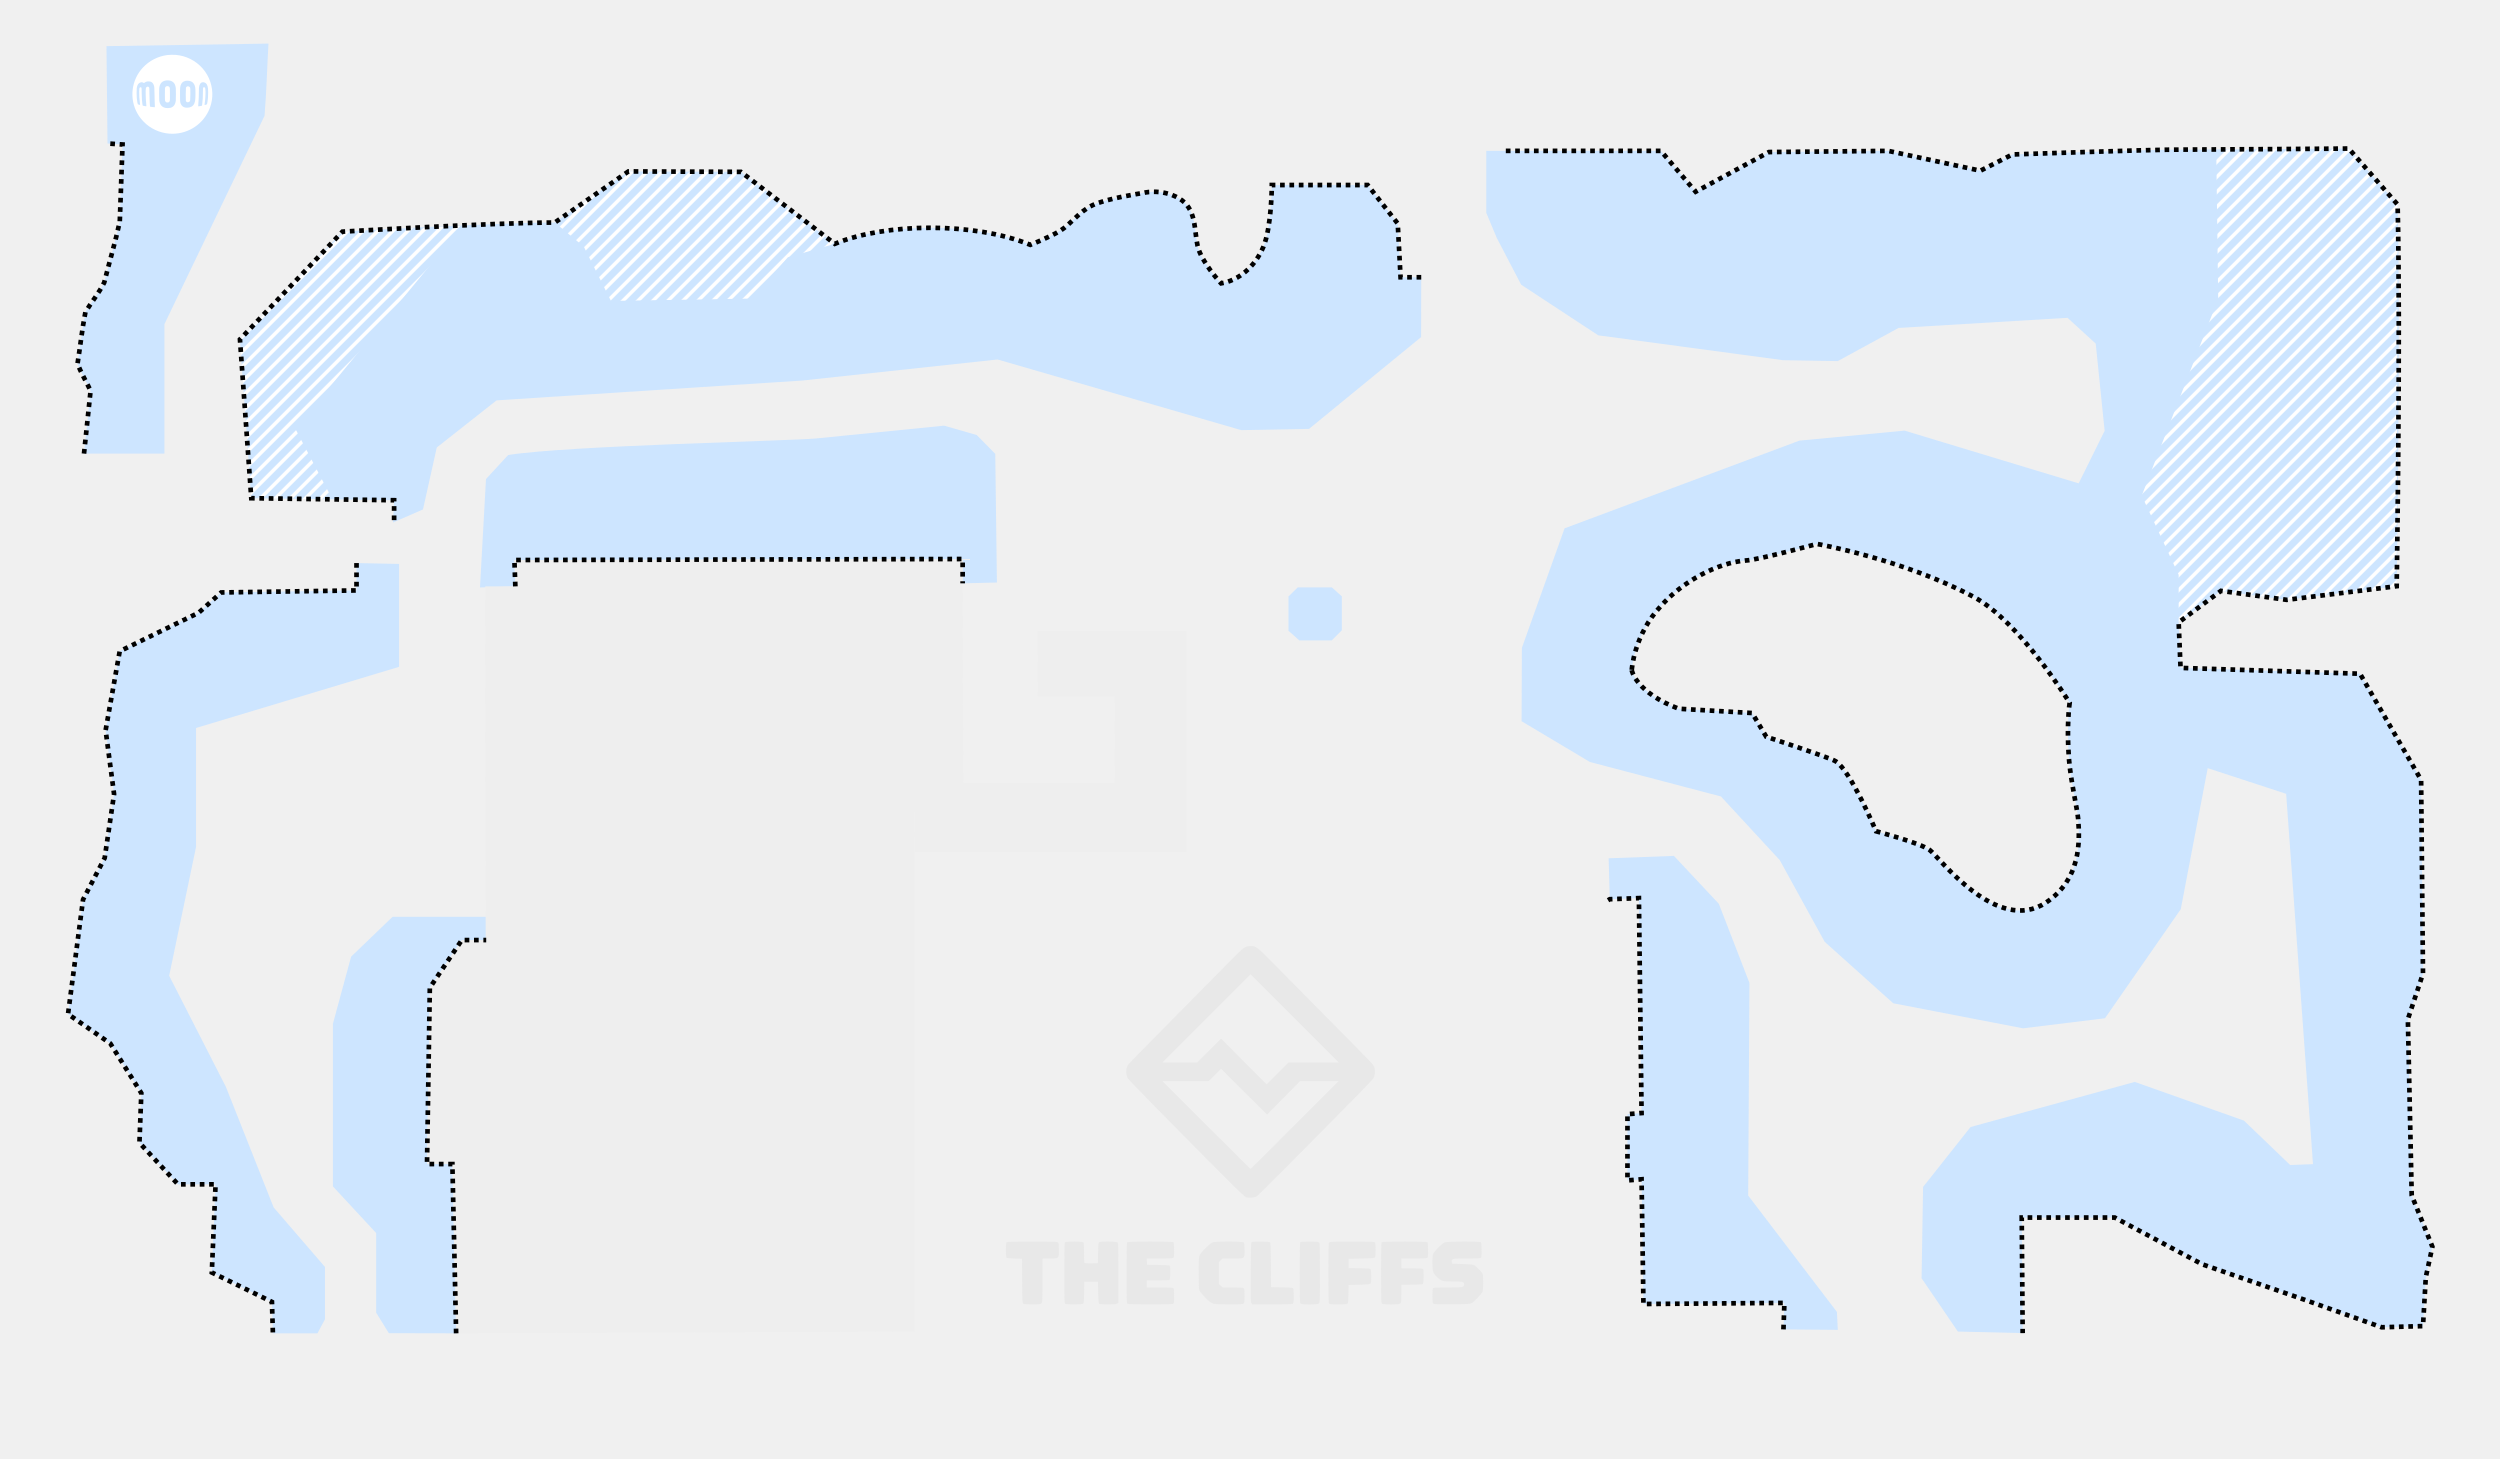
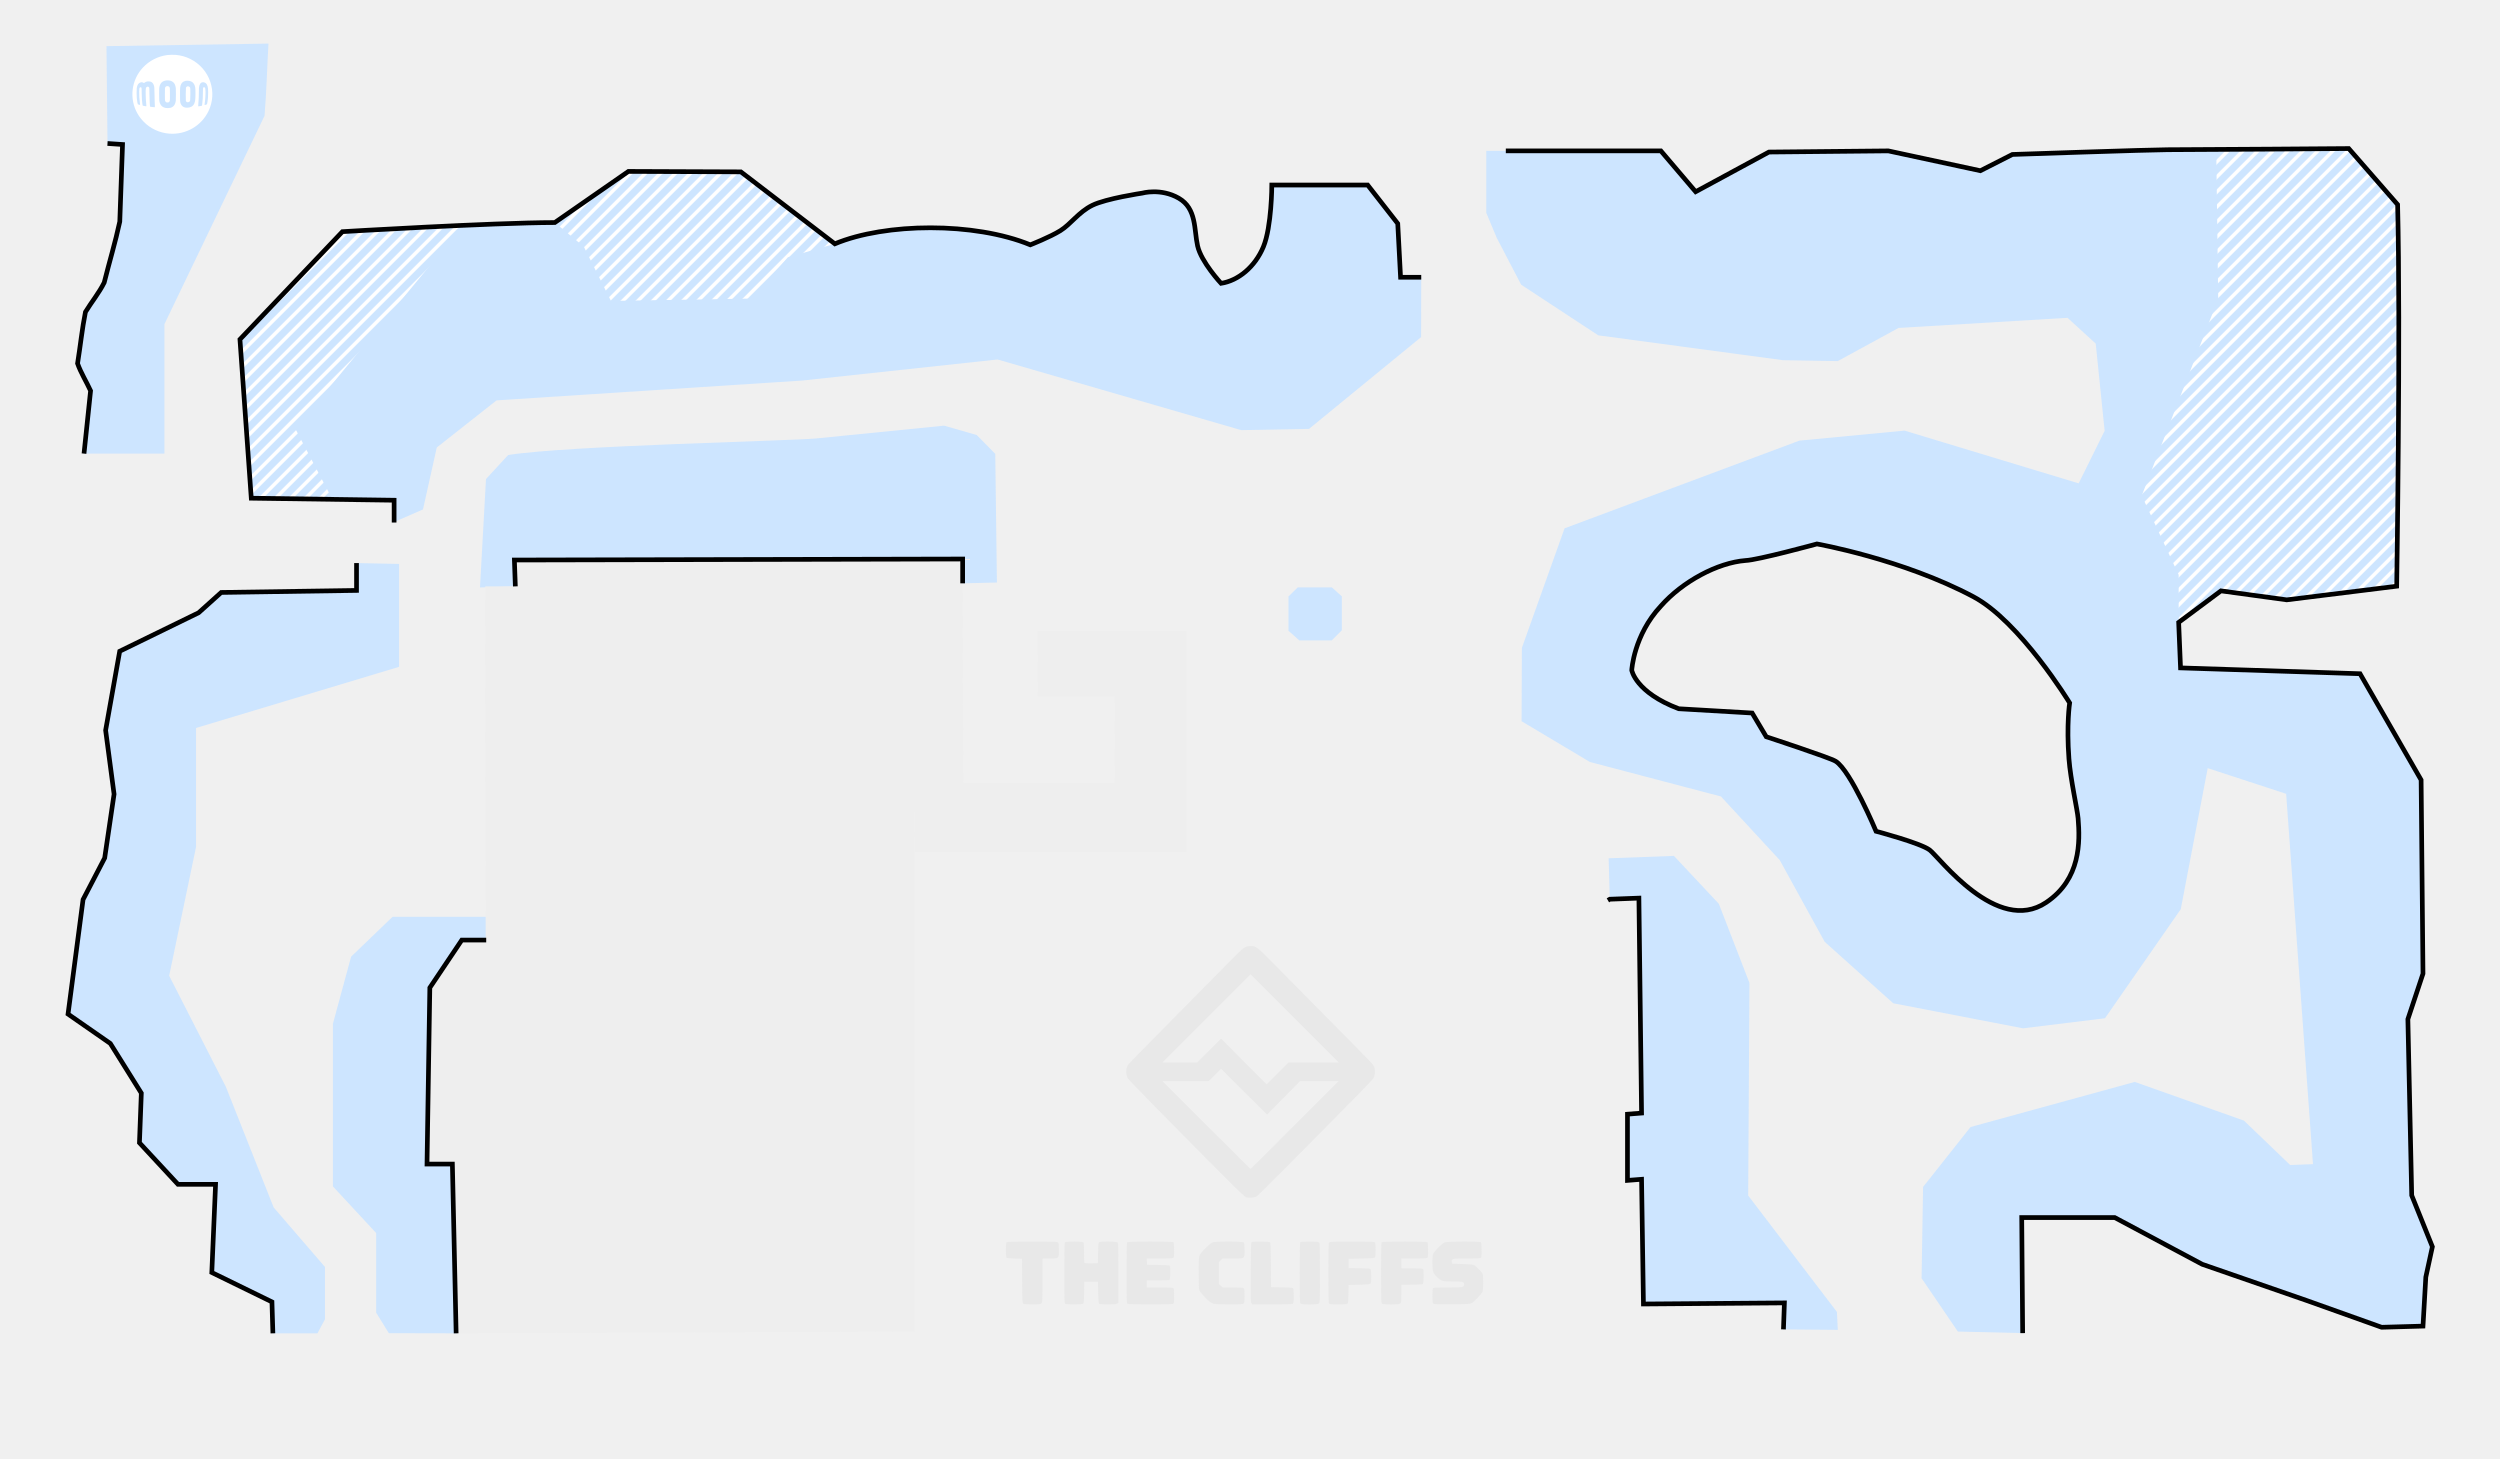
<svg xmlns="http://www.w3.org/2000/svg" xmlns:xlink="http://www.w3.org/1999/xlink" version="1.1" id="cliffs-lic-floorplan" width="1200" height="700" viewBox="0 0 1200 694">
  <defs id="defs3771">
    <pattern xlink:href="#Strips1_2white" id="whitestripes" patternTransform="matrix(1.2,1.2,-14,14,0,0)" />
    <pattern id="Strips1_2white" patternTransform="translate(0,0) scale(10,10)" height="1" width="3" patternUnits="userSpaceOnUse">
      <rect id="rect1567" height="2" width="1" y="-0.5" x="0" style="fill:white;stroke:none" />
    </pattern>
  </defs>
  <g id="pads-layer" style="display:inline">
    <path id="paddingslab" style="display:inline;fill:#cde5ff;fill-opacity:1;stroke:none" d="m 246.912,265.813 215.16,-0.486 v 11.675 l 16.445,-0.389 -0.791,-61.771 -8.892,-9.026 -15.693,-4.513 -61.206,6.135 c -11.845,1.187 -119.665,3.427 -148.029,7.968 l -10.631,11.543 -2.88,52.024 16.966,-0.512 z" />
    <path id="padding45buddha3dprow" style="display:inline;fill:#cde5ff;fill-opacity:1;stroke:none" d="m 672.271,130.086 -1.353,-25.783 -14.434,-18.486 h -46.009 c 0,0 -0.048,20.05 -4.06,29.675 -4.012,9.625 -12.026,16.215 -20.298,17.513 0,0 -9.538,-10.22 -11.277,-18 -1.739,-7.78 -0.391,-17.883 -9.021,-22.864 -8.63,-4.981 -17.592,-2.432 -17.592,-2.432 0,0 -17.304,2.586 -23.907,5.838 -6.602,3.251 -10.314,9.037 -15.336,12.162 -5.023,3.125 -14.434,6.811 -14.434,6.811 -26.882,-11.028 -69.54,-10.632 -93.823,-0.486 L 355.62,79.493 301.638,79.28 266.308,103.816 c -30.027,0.068 -101.941,4.382 -101.941,4.382 l -49.195,51.706 5.44,76.233 68.563,0.973 -0.548,10.702 14.403,-6.271 6.619,-29.746 28.684,-22.607 146.73,-9.519 93.775,-10.114 116.943,33.91 32.545,-0.595 53.81,-44.062 0.058,-28.725 z" />
    <path id="paddingmez" style="display:inline;fill:#cde5ff;fill-opacity:1;stroke:none" d="M 51.598,65.871 C 51.435,50.297 51.272,34.723 51.109,19.149 77.029,18.741 102.949,18.332 128.869,17.924 128.18,29.467 127.946,41.143 126.974,52.603 110.957,85.934 94.939,119.265 78.921,152.596 c 0,20.712 0,41.425 0,62.137 -12.866,0 -25.733,0 -38.599,0 1.052,-10.054 2.105,-20.108 3.157,-30.162 -1.997,-4.38 -4.69,-8.632 -6.25,-13.092 1.321,-8.218 2.169,-16.645 3.786,-24.732 2.913,-4.753 6.523,-9.144 9.006,-14.12 2.426,-9.752 5.373,-19.414 7.473,-29.222 0.44,-12.349 0.881,-24.698 1.321,-37.047 -2.406,-0.162 -4.811,-0.324 -7.217,-0.486 z" />
    <path id="paddinghighandlowbay" style="display:inline;fill:#cde5ff;fill-opacity:1;stroke:none" d="m 1127.4,68.303 c 0,0 -72.171,0.561 -87.056,0.561 -7.736,0 -74.401,2.277 -74.401,2.277 l -15.362,7.807 -44.205,-9.523 -57.286,0.561 -35.185,19.046 -16.688,-19.607 h -74.426 -9.364 v 29.754 l 4.981,11.932 11.744,22.539 37.01,24.308 88.609,11.931 26.334,0.442 29.18,-15.909 81.138,-4.862 13.522,12.374 4.279,41.856 -12.454,25.224 -83.605,-25.324 -50.455,4.804 -112.718,42.101 -20.491,57.389 -0.14,35.213 32.786,19.549 62.913,16.569 28.241,30.567 21.553,39.195 32.896,29.501 62.263,12.018 39.362,-4.827 36.386,-52.348 12.943,-67.709 37.645,12.321 12.886,177.762 -10.947,0.416 -22.199,-21.326 -52.403,-18.567 -78.807,21.642 -22.801,28.775 -0.723,43.817 17.415,25.592 31.107,0.753 -0.451,-55.459 h 44.656 l 41.95,22.407 50.067,17.364 36.085,12.884 19.849,-0.558 1.352,-23.529 3.158,-14.566 -9.923,-24.647 -1.844,-84.587 7.257,-21.849 -0.903,-92.991 -29.32,-50.977 -86.153,-2.801 -0.903,-21.847 20.298,-15.127 31.573,4.311 52.778,-6.551 c 0,0 1.949,-122.639 0.449,-183.181 z M 872.125,258.091 c 0,0 40.996,7.245 75.045,25.311 22.415,11.894 46.263,50.993 46.263,50.993 0,0 -1.587,10.295 -0.337,26.874 0.755,10.015 4.058,24.363 4.398,28.582 0.902,11.204 1.351,29.131 -15.338,40.335 -23.613,15.851 -51.421,-21.847 -55.932,-25.208 -4.511,-3.361 -25.711,-8.962 -25.711,-8.962 0,0 -12.178,-29.131 -19.395,-33.612 -2.908,-1.805 -33.311,-11.76 -33.311,-11.76 l -6.774,-11.389 c 0,0 -30.696,-1.813 -35.244,-2.058 -20.749,-7.843 -22.555,-18.486 -22.555,-18.486 0,0 0.903,-16.807 13.984,-30.812 10.375,-11.764 27.233,-20.81 40.596,-21.847 5.918,-0.192 34.312,-7.96 34.312,-7.96 z" />
    <path id="paddingfoxwall" style="display:inline;fill:#cde5ff;fill-opacity:1;stroke:none" d="m 218.945,636.995 -1.804,-81.242 h -12.179 l 1.353,-84.647 15.336,-22.864 h 11.728 v 0 -11.19 h -44.938 l -19.907,19.152 -8.731,32.181 v 78.093 l 20.761,22.39 v 38.227 l 6.076,9.83 z" />
    <path id="paddingredwall" style="display:inline;fill:#cde5ff;fill-opacity:1;stroke:none" d="m 772.149,408.974 31.343,-1.15 21.548,23.006 14.692,37.96 -0.601,102.082 42.592,55.86 0.423,8.601 -26.086,-0.227 0.451,-12.714 -67.661,0.53 -0.902,-59.862 -6.766,0.53 v -31.785 l 6.766,-0.53 -1.276,-103.18 -13.983,0.53 z" />
    <path id="paddingautobelay" style="display:inline;fill:#cde5ff;fill-opacity:1;stroke:none" d="m 171.132,267.272 v 13.135 l -64.954,0.973 -10.826,9.73 -37.89,18.486 -6.766,37.945 4.06,30.648 -4.511,30.648 -10.375,19.946 -7.217,54.972 20.298,14.108 14.885,23.837 -0.902,23.837 18.494,19.946 h 18.043 l -1.804,42.323 28.868,14.108 0.451,15.081 h 21.385 l 3.624,-6.77 V 605.157 L 131.351,576.558 108.414,518.659 81.203,465.37 94.093,403.585 v -57.151 l 97.457,-29.348 v -49.398 z" />
    <path id="paddingpractice" style="display:inline;fill:#cde5ff;fill-opacity:1;stroke:none" d="m 618.471,283.302 v 16.461 l 5.18,4.618 h 15.588 l 4.845,-4.845 v -16.267 l -4.752,-4.32 h -16.413 z" />
  </g>
  <g id="roof-layer" style="display:inline">
    <path id="roof-lead-cave-routes" style="display:inline;fill:url(#whitestripes);fill-opacity:1;stroke:none" d="m 1045.757,295.741 v -22.826 l -17.73,-38.001 36.709,-94.501 -0.943,-71.674 63.608,-0.435 23.455,26.889 -0.451,183.182 -52.778,6.551 -31.573,-4.311 z" />
    <path id="roof-buddha-boulder" style="display:inline;fill:url(#whitestripes);fill-opacity:1;stroke:none" d="m 266.308,103.816 35.331,-24.536 53.981,0.212 45.107,34.54 -22.546,6.469 -17.55,19.815 -67.371,1.132 -13.021,-26.042 z" />
    <path id="roof-45-boulder" style="display:inline;fill:url(#whitestripes);fill-opacity:1;stroke:none" d="m 159.614,236.783 -17.849,-33.982 80.322,-97.485 -57.72,2.882 -49.195,51.706 5.44,76.233 z" />
    <path id="roof-moon" style="display:inline;opacity:1;fill:#ffffff;fill-opacity:1;stroke:none;" d="m 81.353,61.154 c -2.42,-0.173 -4.791,-0.804 -6.979,-1.859 -2.086,-1.006 -3.647,-2.111 -5.253,-3.72 -1.278,-1.28 -2.237,-2.523 -3.089,-4.004 -4.103,-7.13 -3.042,-16.18 2.599,-22.179 1.553,-1.652 3.285,-2.955 5.293,-3.985 2.001,-1.026 4.084,-1.676 6.341,-1.978 0.934,-0.125 3.063,-0.173 4.011,-0.089 2.584,0.227 4.861,0.858 7.065,1.956 4.603,2.294 8.056,6.266 9.639,11.085 1.513,4.608 1.194,9.587 -0.893,13.938 -3.406,7.1 -10.837,11.397 -18.732,10.834 z m 0.43,-12.393 c 1.538,-0.415 2.384,-1.551 2.605,-3.5 0.077,-0.684 0.076,-5.268 -0.002,-5.966 -0.082,-0.738 -0.241,-1.33 -0.495,-1.851 -0.653,-1.336 -2.181,-2.037 -3.998,-1.834 -1.931,0.215 -2.991,1.209 -3.391,3.178 -0.093,0.458 -0.104,0.83 -0.104,3.379 9.9e-4,3.166 0.024,3.441 0.372,4.394 0.469,1.286 1.382,2.016 2.855,2.283 0.414,0.075 1.764,0.023 2.158,-0.083 z m -1.952,-2.636 c -0.243,-0.106 -0.513,-0.451 -0.604,-0.77 -0.058,-0.203 -0.076,-0.941 -0.077,-3.131 -0.002,-3.029 0.004,-3.104 0.269,-3.482 0.224,-0.319 0.768,-0.483 1.257,-0.378 0.348,0.075 0.602,0.283 0.758,0.621 0.116,0.251 0.121,0.355 0.137,3.14 0.015,2.486 0.005,2.929 -0.074,3.236 -0.1,0.391 -0.29,0.639 -0.586,0.765 -0.233,0.1 -0.849,0.098 -1.081,-0.002 z m 11.12,2.439 c 1.504,-0.393 2.309,-1.302 2.671,-3.017 0.251,-1.185 0.289,-5.633 0.058,-6.716 -0.184,-0.861 -0.36,-1.277 -0.774,-1.828 -0.566,-0.753 -1.504,-1.187 -2.729,-1.263 -1.472,-0.091 -2.67,0.522 -3.225,1.652 -0.512,1.042 -0.572,1.639 -0.542,5.404 0.022,2.783 0.029,2.945 0.149,3.402 0.456,1.742 1.617,2.583 3.447,2.495 0.299,-0.014 0.725,-0.073 0.945,-0.131 z m -1.277,-2.568 c -0.23,-0.113 -0.382,-0.318 -0.462,-0.621 -0.089,-0.339 -0.046,-5.938 0.049,-6.253 0.133,-0.442 0.504,-0.708 0.988,-0.708 0.32,0 0.722,0.204 0.884,0.448 0.242,0.365 0.263,0.672 0.232,3.476 -0.031,2.826 -0.049,3.013 -0.339,3.38 -0.266,0.338 -0.947,0.478 -1.353,0.278 z m -15.349,1.814 c -0.005,-0.362 -0.038,-1.2 -0.073,-1.862 -0.035,-0.662 -0.077,-2.428 -0.093,-3.925 -0.033,-2.995 -0.075,-3.457 -0.379,-4.254 -0.291,-0.762 -0.724,-1.241 -1.393,-1.542 -0.344,-0.155 -1.313,-0.214 -1.813,-0.11 -0.407,0.085 -0.945,0.341 -1.218,0.58 -0.188,0.165 -0.231,0.18 -0.33,0.119 -0.517,-0.323 -0.936,-0.409 -1.431,-0.294 -1.084,0.252 -1.702,1.116 -1.947,2.722 -0.101,0.664 -0.103,3.728 -0.003,4.727 0.161,1.601 0.375,2.898 0.502,3.041 0.127,0.142 0.992,0.425 1.068,0.349 0.046,-0.046 0.03,-0.302 -0.059,-0.939 -0.267,-1.912 -0.378,-3.694 -0.341,-5.52 0.028,-1.402 0.061,-1.594 0.323,-1.876 0.203,-0.219 0.541,-0.202 0.718,0.035 0.116,0.156 0.122,0.243 0.158,2.607 0.021,1.345 0.066,2.755 0.101,3.133 0.129,1.388 0.31,2.783 0.371,2.864 0.054,0.072 0.598,0.197 1.467,0.338 0.359,0.058 0.366,0.034 0.264,-0.889 -0.144,-1.304 -0.201,-2.166 -0.269,-4.079 -0.068,-1.941 -0.035,-3.283 0.092,-3.736 0.222,-0.789 1.174,-0.97 1.534,-0.291 0.122,0.23 0.126,0.301 0.164,3.186 0.042,3.176 0.202,5.962 0.349,6.053 0.062,0.038 1.957,0.242 2.135,0.229 0.108,-0.008 0.114,-0.045 0.105,-0.667 z m 21.73,0.116 c 0.381,-0.062 0.735,-0.129 0.786,-0.149 0.12,-0.046 0.135,-0.102 0.234,-0.884 0.228,-1.788 0.321,-3.411 0.321,-5.607 0,-1.867 0.029,-2.147 0.241,-2.339 0.159,-0.144 0.472,-0.126 0.647,0.039 0.236,0.221 0.315,0.613 0.353,1.748 0.056,1.667 -0.132,4.51 -0.403,6.083 -0.043,0.247 -0.064,0.484 -0.048,0.527 0.07,0.186 1.079,-0.146 1.196,-0.393 0.107,-0.226 0.352,-1.929 0.448,-3.113 0.102,-1.259 0.114,-3.474 0.024,-4.269 -0.203,-1.795 -0.76,-2.701 -1.857,-3.02 -1.092,-0.318 -1.96,0.275 -2.315,1.58 -0.186,0.683 -0.233,1.34 -0.233,3.264 -5.52e-4,2.003 -0.058,3.285 -0.234,5.228 -0.065,0.717 -0.102,1.329 -0.082,1.361 0.049,0.079 0.128,0.074 0.923,-0.055 z" />
  </g>
  <g id="structures-layer" style="display:inline">
    <path id="structure-lockers-weights" style="display:inline;opacity:1;fill:#eeeeee" d="m 462.072,277.002 v -11.675 l -215.16,0.486 0.451,12.648 h -14.492 l 0.255,169.611 0.255,0.169 h -11.728 l -15.336,22.864 -1.353,84.647 h 12.179 l 1.804,81.242 220.182,-0.852 V 385.784 h 23.229 l -0.284,-108.782 v 0" />
    <path id="structure-front-desk" style="display:inline;opacity:1;fill:#eeeeee" d="m 498.032,299.914 0.07,31.36 h 37.025 l -0.086,41.457 h -72.685 v 13.051 h -23.227 l -0.051,20.26 H 569.56 V 299.914 Z" />
    <path id="cliffs-logo" style="display:inline;opacity:1;fill:#e8e8e8" d="m 491.139,622.786 c -0.4,-0.297 -0.449,-1.335 -0.509,-10.944 l -0.067,-10.617 -3.539,-0.131 c -1.946,-0.072 -3.686,-0.227 -3.867,-0.343 -0.451,-0.292 -0.463,-7.019 -0.013,-7.469 0.235,-0.235 3.328,-0.315 12.302,-0.315 10.548,0 12.037,0.05 12.399,0.412 0.328,0.328 0.412,1.046 0.412,3.539 0,4.246 0.075,4.175 -4.456,4.175 h -3.408 v 10.485 c 0,10.136 -0.018,10.503 -0.524,11.01 -0.477,0.477 -0.874,0.524 -4.406,0.524 -2.695,0 -4.017,-0.1 -4.324,-0.328 z m 20.199,0.044 c -0.428,-0.249 -0.459,-1.233 -0.459,-14.75 0,-10.915 0.077,-14.561 0.315,-14.798 0.495,-0.495 8.433,-0.436 8.85,0.066 0.221,0.267 0.309,1.735 0.293,4.915 -0.012,2.494 0.076,4.686 0.196,4.871 0.162,0.25 1.021,0.317 3.343,0.262 l 3.125,-0.074 0.072,-4.83 c 0.045,-3.021 0.18,-4.96 0.36,-5.177 0.457,-0.55 8.429,-0.493 8.987,0.065 0.364,0.364 0.412,2.057 0.412,14.665 v 14.253 l -0.583,0.408 c -0.463,0.324 -1.364,0.407 -4.391,0.404 -2.095,-0.002 -3.985,-0.116 -4.201,-0.252 -0.32,-0.202 -0.418,-1.211 -0.524,-5.435 l -0.131,-5.187 h -3.277 -3.277 l -0.069,5.112 c -0.06,4.43 -0.127,5.155 -0.509,5.439 -0.546,0.406 -7.845,0.444 -8.532,0.044 z m 29.884,0 c -0.428,-0.249 -0.459,-1.233 -0.459,-14.75 0,-10.915 0.077,-14.561 0.315,-14.798 0.452,-0.452 21.725,-0.452 22.177,0 0.213,0.213 0.315,1.437 0.315,3.792 0,3.17 -0.045,3.501 -0.507,3.749 -0.308,0.165 -2.891,0.271 -6.567,0.271 h -6.059 l 0.079,1.507 0.079,1.507 5.362,0.071 c 3.888,0.052 5.418,0.16 5.566,0.393 0.343,0.539 0.254,6.336 -0.102,6.692 -0.224,0.224 -1.847,0.315 -5.636,0.315 h -5.321 v 1.704 1.704 h 6.239 c 4.503,0 6.326,0.088 6.553,0.315 0.213,0.213 0.315,1.437 0.315,3.792 0,3.17 -0.045,3.501 -0.507,3.749 -0.687,0.368 -21.208,0.356 -21.84,-0.012 z m 41.421,0.022 c -0.394,-0.119 -1.116,-0.462 -1.603,-0.764 -1.28,-0.791 -4.867,-4.627 -5.303,-5.671 -0.292,-0.699 -0.37,-2.506 -0.366,-8.434 0.005,-6.813 0.053,-7.647 0.496,-8.593 0.629,-1.346 4.837,-5.491 6.109,-6.018 1.459,-0.605 14.391,-0.598 14.997,0.007 0.33,0.33 0.412,1.056 0.412,3.655 0,4.28 0.322,4.059 -5.905,4.059 h -4.74 l -0.838,0.864 -0.838,0.864 v 5.269 5.269 l 0.927,0.814 0.927,0.814 h 4.822 c 4.034,0 4.889,0.067 5.234,0.412 0.33,0.33 0.412,1.054 0.412,3.629 0,2.784 -0.065,3.276 -0.479,3.651 -0.421,0.381 -1.281,0.431 -7.012,0.411 -3.593,-0.012 -6.856,-0.12 -7.25,-0.238 z m 18.018,-0.358 c -0.356,-0.544 -0.397,-2.36 -0.334,-14.82 0.062,-12.284 0.125,-14.234 0.465,-14.449 0.647,-0.409 8.529,-0.325 8.878,0.094 0.2,0.241 0.313,3.656 0.36,10.944 l 0.068,10.593 5.092,0.071 c 3.215,0.045 5.22,0.178 5.439,0.36 0.257,0.213 0.348,1.201 0.348,3.786 0,3.19 -0.045,3.521 -0.507,3.769 -0.323,0.173 -3.944,0.271 -9.955,0.271 h -9.448 l -0.406,-0.619 z m 23.612,0.208 c -0.364,-0.364 -0.412,-2.066 -0.412,-14.758 0,-10.809 0.078,-14.424 0.315,-14.661 0.218,-0.218 1.58,-0.315 4.438,-0.315 3.399,0 4.195,0.072 4.535,0.412 0.364,0.364 0.412,2.055 0.412,14.639 0,13.45 -0.026,14.251 -0.479,14.661 -0.693,0.627 -8.184,0.646 -8.808,0.022 z m 13.71,-0.022 c -0.295,-0.356 -0.36,-2.984 -0.36,-14.639 0,-11.655 0.065,-14.284 0.36,-14.639 0.324,-0.39 1.424,-0.433 11.023,-0.433 7.944,0 10.743,0.08 10.978,0.315 0.212,0.212 0.315,1.403 0.315,3.638 0,2.769 -0.072,3.383 -0.433,3.683 -0.328,0.273 -1.895,0.391 -6.488,0.491 l -6.055,0.131 v 2.228 2.228 l 5.112,0.069 c 4.43,0.06 5.155,0.127 5.439,0.509 0.218,0.293 0.328,1.462 0.328,3.504 0,2.527 -0.076,3.126 -0.433,3.423 -0.32,0.266 -1.738,0.394 -5.439,0.491 l -5.007,0.131 -0.069,4.325 c -0.059,3.69 -0.134,4.373 -0.509,4.653 -0.306,0.228 -1.645,0.328 -4.42,0.328 -3.383,0 -4.035,-0.065 -4.341,-0.433 z m 25.348,0.022 c -0.364,-0.364 -0.412,-2.066 -0.412,-14.758 0,-10.809 0.078,-14.424 0.315,-14.661 0.452,-0.452 21.463,-0.452 21.915,0 0.213,0.213 0.315,1.437 0.315,3.792 0,3.17 -0.045,3.501 -0.507,3.749 -0.307,0.164 -2.846,0.271 -6.422,0.271 h -5.915 v 2.359 2.359 h 5.08 c 4.016,0 5.143,0.076 5.382,0.364 0.203,0.244 0.278,1.471 0.229,3.724 -0.073,3.334 -0.079,3.361 -0.729,3.542 -0.36,0.1 -2.749,0.194 -5.308,0.208 l -4.653,0.026 v 4.285 c 0,3.818 -0.052,4.332 -0.479,4.718 -0.693,0.627 -8.184,0.646 -8.808,0.022 z m 24.654,0.013 c -0.348,-0.347 -0.425,-1.034 -0.425,-3.762 0,-2.246 0.103,-3.439 0.315,-3.651 0.228,-0.228 2.154,-0.315 7.019,-0.315 7.257,0 7.87,-0.11 7.87,-1.416 0,-1.305 -0.593,-1.468 -5.337,-1.468 -5.052,0 -5.504,-0.121 -7.54,-2.016 -2.048,-1.906 -2.314,-2.694 -2.321,-6.88 0,-3.002 0.072,-3.683 0.522,-4.612 0.655,-1.353 4.078,-4.712 5.337,-5.238 1.234,-0.515 16.905,-0.584 17.413,-0.076 0.213,0.213 0.315,1.437 0.315,3.792 0,3.17 -0.045,3.501 -0.507,3.749 -0.309,0.165 -2.956,0.271 -6.775,0.271 -5.966,0 -6.291,0.026 -6.749,0.532 -0.381,0.421 -0.43,0.681 -0.232,1.245 l 0.25,0.713 4.844,0.145 c 3.762,0.112 5.02,0.24 5.63,0.57 1.089,0.589 3.713,3.323 4.049,4.218 0.352,0.94 0.359,7.082 0.01,8.342 -0.295,1.061 -3.878,4.879 -5.317,5.667 -0.739,0.404 -1.84,0.467 -9.39,0.536 -7.605,0.07 -8.6,0.032 -8.978,-0.346 z m -89.814,-51.023 c -0.694,-0.214 -3.765,-3.141 -12.583,-11.993 -25.142,-25.238 -43.676,-44.144 -44.301,-45.192 -0.846,-1.417 -0.924,-4.226 -0.161,-5.763 0.572,-1.151 -0.653,0.116 23.882,-24.694 10.408,-10.525 21.731,-21.994 25.163,-25.487 6.877,-7 7.503,-7.463 10.097,-7.463 2.588,0 3.228,0.471 9.966,7.332 3.359,3.421 14.625,14.832 25.035,25.356 25.65,25.933 23.88,24.074 24.396,25.627 0.555,1.67 0.365,3.784 -0.464,5.177 -0.334,0.561 -4.205,4.656 -8.602,9.1 -4.397,4.444 -16.653,16.837 -27.235,27.54 -10.582,10.703 -19.643,19.709 -20.135,20.013 -1.051,0.65 -3.655,0.88 -5.057,0.447 z m 23.33,-34.69 21.101,-21.102 h -9.277 -9.277 l -7.94,8.061 -7.94,8.061 -11.026,-11.007 -11.026,-11.007 -2.955,2.946 -2.955,2.946 h -11.136 -11.136 l 21.101,21.102 c 11.605,11.606 21.16,21.102 21.233,21.102 0.073,0 9.628,-9.496 21.233,-21.102 z m 9.046,-30.015 h 12.056 l -21.167,-21.167 -21.167,-21.167 -21.167,21.167 -21.167,21.167 h 8.386 8.386 l 5.705,-5.7 5.705,-5.7 10.942,10.942 10.942,10.942 5.246,-5.242 5.246,-5.242 z" />
  </g>
  <g id="walls-layer" style="display:inline">
-     <path id="wall-auto-belay" style="display:inline;opacity:1;fill:none;stroke:#000000;stroke-width:2.25;stroke-dasharray:2.25, 2.25" d="m 171.132,267.272 v 13.135 l -64.954,0.973 -10.826,9.73 -37.89,18.486 -6.766,37.945 4.06,30.648 -4.511,30.648 -10.375,19.946 -7.217,54.972 20.298,14.108 14.885,23.837 -0.902,23.837 18.494,19.946 h 18.043 l -1.804,42.323 28.868,14.108 0.451,15.081" />
-     <path id="wall-fox" style="display:inline;opacity:1;fill:none;stroke:#000000;stroke-width:2.25;stroke-dasharray:2.25, 2.25" d="m 218.945,636.995 -1.804,-81.242 h -12.179 l 1.353,-84.647 15.336,-22.864 h 11.728 v 0" />
-     <path id="wall-slab" style="display:inline;opacity:1;fill:none;stroke:#000000;stroke-width:2.25;stroke-dasharray:2.25, 2.25" d="m 247.363,278.461 -0.451,-12.648 215.16,-0.486 V 277.002" />
-     <path id="wall-mezzanine" style="display:inline;opacity:1;fill:none;stroke:#000000;stroke-width:2.25;stroke-dasharray:2.25, 2.25" d="m 40.322,214.733 c 1.052,-10.054 2.105,-20.108 3.157,-30.162 -1.997,-4.38 -4.69,-8.632 -6.25,-13.092 1.321,-8.218 2.169,-16.645 3.786,-24.732 2.913,-4.753 6.523,-9.144 9.006,-14.12 2.426,-9.752 5.373,-19.414 7.473,-29.222 C 57.935,91.056 58.375,78.707 58.815,66.358 56.41,66.196 54.004,66.033 51.598,65.871" />
-     <path id="wall-back-wall" style="display:inline;opacity:1;fill:none;stroke:#000000;stroke-width:2.25;stroke-dasharray:2.25, 2.25" d="m 722.791,69.424 74.427,-1.2e-5 16.69,19.607 35.183,-19.046 57.286,-0.56 44.205,9.523 15.363,-7.807 c 0,0 66.664,-2.277 74.4,-2.277 14.885,0 87.056,-0.56 87.056,-0.56 l 23.456,26.889 c 1.5,60.542 -0.451,183.182 -0.451,183.182 l -52.778,6.551 -31.573,-4.311 -20.298,15.125 0.902,21.847 86.154,2.801 29.32,50.977 0.902,92.991 -7.257,21.85 1.844,84.586 9.924,24.648 -3.157,14.565 -1.353,23.528 -19.847,0.56 -36.086,-12.884 -50.069,-17.366 -41.95,-22.408 h -44.656 l 0.451,55.459" />
-     <path id="wall-island" style="display:inline;opacity:1;fill:none;stroke:#000000;stroke-width:2.25;stroke-dasharray:2.25, 2.25" d="m 783.234,318.708 c 0,0 1.804,10.644 22.554,18.486 4.548,0.246 35.244,2.058 35.244,2.058 l 6.774,11.391 c 0,0 30.403,9.954 33.311,11.759 7.217,4.481 19.396,33.611 19.396,33.611 0,0 21.2,5.602 25.711,8.963 4.511,3.361 32.32,41.06 55.933,25.208 16.69,-11.204 16.239,-29.13 15.336,-40.334 -0.34,-4.219 -3.642,-18.568 -4.397,-28.583 -1.25,-16.579 0.337,-26.876 0.337,-26.876 0,0 -23.847,-39.099 -46.262,-50.992 -34.048,-18.066 -75.046,-25.309 -75.046,-25.309 0,0 -28.394,7.767 -34.311,7.959 -13.362,1.037 -30.222,10.083 -40.596,21.847 -13.081,14.005 -13.983,30.81 -13.983,30.81 z" />
-     <path id="wall-red" style="display:inline;opacity:1;fill:none;stroke:#000000;stroke-width:2.25;stroke-dasharray:2.25, 2.25" d="m 856.06,635.106 0.451,-12.714 -67.66,0.53 -0.902,-59.862 -6.766,0.53 v -31.785 l 6.766,-0.53 -1.276,-103.18 -13.983,0.53 -0.902,0.53" />
-     <path id="wall-boulders" style="display:inline;opacity:1;fill:none;stroke:#000000;stroke-width:2.25;stroke-dasharray:2.25, 2.25" d="m 682.194,130.086 h -9.924 l -1.353,-25.783 -14.434,-18.486 h -46.009 c 0,0 -0.048,20.05 -4.06,29.675 -4.012,9.625 -12.026,16.215 -20.298,17.513 0,0 -9.538,-10.22 -11.277,-18 -1.739,-7.78 -0.391,-17.883 -9.021,-22.864 -8.63,-4.981 -17.592,-2.432 -17.592,-2.432 0,0 -17.304,2.586 -23.907,5.838 -6.602,3.251 -10.314,9.037 -15.336,12.162 -5.023,3.125 -14.434,6.811 -14.434,6.811 -26.882,-11.028 -69.54,-10.632 -93.823,-0.486 L 355.62,79.493 301.638,79.28 266.308,103.816 c -30.027,0.068 -101.941,4.382 -101.941,4.382 l -49.195,51.706 5.44,76.233 68.563,0.973 v 10.702" />
+     <path id="wall-auto-belay" style="display:inline;opacity:1;fill:none;stroke:#000000;stroke-width:2.25" d="m 171.132,267.272 v 13.135 l -64.954,0.973 -10.826,9.73 -37.89,18.486 -6.766,37.945 4.06,30.648 -4.511,30.648 -10.375,19.946 -7.217,54.972 20.298,14.108 14.885,23.837 -0.902,23.837 18.494,19.946 h 18.043 l -1.804,42.323 28.868,14.108 0.451,15.081" />
+     <path id="wall-fox" style="display:inline;opacity:1;fill:none;stroke:#000000;stroke-width:2.25" d="m 218.945,636.995 -1.804,-81.242 h -12.179 l 1.353,-84.647 15.336,-22.864 h 11.728 v 0" />
+     <path id="wall-slab" style="display:inline;opacity:1;fill:none;stroke:#000000;stroke-width:2.25" d="m 247.363,278.461 -0.451,-12.648 215.16,-0.486 V 277.002" />
+     <path id="wall-mezzanine" style="display:inline;opacity:1;fill:none;stroke:#000000;stroke-width:2.25" d="m 40.322,214.733 c 1.052,-10.054 2.105,-20.108 3.157,-30.162 -1.997,-4.38 -4.69,-8.632 -6.25,-13.092 1.321,-8.218 2.169,-16.645 3.786,-24.732 2.913,-4.753 6.523,-9.144 9.006,-14.12 2.426,-9.752 5.373,-19.414 7.473,-29.222 C 57.935,91.056 58.375,78.707 58.815,66.358 56.41,66.196 54.004,66.033 51.598,65.871" />
+     <path id="wall-back-wall" style="display:inline;opacity:1;fill:none;stroke:#000000;stroke-width:2.25" d="m 722.791,69.424 74.427,-1.2e-5 16.69,19.607 35.183,-19.046 57.286,-0.56 44.205,9.523 15.363,-7.807 c 0,0 66.664,-2.277 74.4,-2.277 14.885,0 87.056,-0.56 87.056,-0.56 l 23.456,26.889 c 1.5,60.542 -0.451,183.182 -0.451,183.182 l -52.778,6.551 -31.573,-4.311 -20.298,15.125 0.902,21.847 86.154,2.801 29.32,50.977 0.902,92.991 -7.257,21.85 1.844,84.586 9.924,24.648 -3.157,14.565 -1.353,23.528 -19.847,0.56 -36.086,-12.884 -50.069,-17.366 -41.95,-22.408 h -44.656 l 0.451,55.459" />
+     <path id="wall-island" style="display:inline;opacity:1;fill:none;stroke:#000000;stroke-width:2.25" d="m 783.234,318.708 c 0,0 1.804,10.644 22.554,18.486 4.548,0.246 35.244,2.058 35.244,2.058 l 6.774,11.391 c 0,0 30.403,9.954 33.311,11.759 7.217,4.481 19.396,33.611 19.396,33.611 0,0 21.2,5.602 25.711,8.963 4.511,3.361 32.32,41.06 55.933,25.208 16.69,-11.204 16.239,-29.13 15.336,-40.334 -0.34,-4.219 -3.642,-18.568 -4.397,-28.583 -1.25,-16.579 0.337,-26.876 0.337,-26.876 0,0 -23.847,-39.099 -46.262,-50.992 -34.048,-18.066 -75.046,-25.309 -75.046,-25.309 0,0 -28.394,7.767 -34.311,7.959 -13.362,1.037 -30.222,10.083 -40.596,21.847 -13.081,14.005 -13.983,30.81 -13.983,30.81 z" />
+     <path id="wall-red" style="display:inline;opacity:1;fill:none;stroke:#000000;stroke-width:2.25" d="m 856.06,635.106 0.451,-12.714 -67.66,0.53 -0.902,-59.862 -6.766,0.53 v -31.785 l 6.766,-0.53 -1.276,-103.18 -13.983,0.53 -0.902,0.53" />
+     <path id="wall-boulders" style="display:inline;opacity:1;fill:none;stroke:#000000;stroke-width:2.25" d="m 682.194,130.086 h -9.924 l -1.353,-25.783 -14.434,-18.486 h -46.009 c 0,0 -0.048,20.05 -4.06,29.675 -4.012,9.625 -12.026,16.215 -20.298,17.513 0,0 -9.538,-10.22 -11.277,-18 -1.739,-7.78 -0.391,-17.883 -9.021,-22.864 -8.63,-4.981 -17.592,-2.432 -17.592,-2.432 0,0 -17.304,2.586 -23.907,5.838 -6.602,3.251 -10.314,9.037 -15.336,12.162 -5.023,3.125 -14.434,6.811 -14.434,6.811 -26.882,-11.028 -69.54,-10.632 -93.823,-0.486 L 355.62,79.493 301.638,79.28 266.308,103.816 c -30.027,0.068 -101.941,4.382 -101.941,4.382 l -49.195,51.706 5.44,76.233 68.563,0.973 v 10.702" />
  </g>
</svg>
